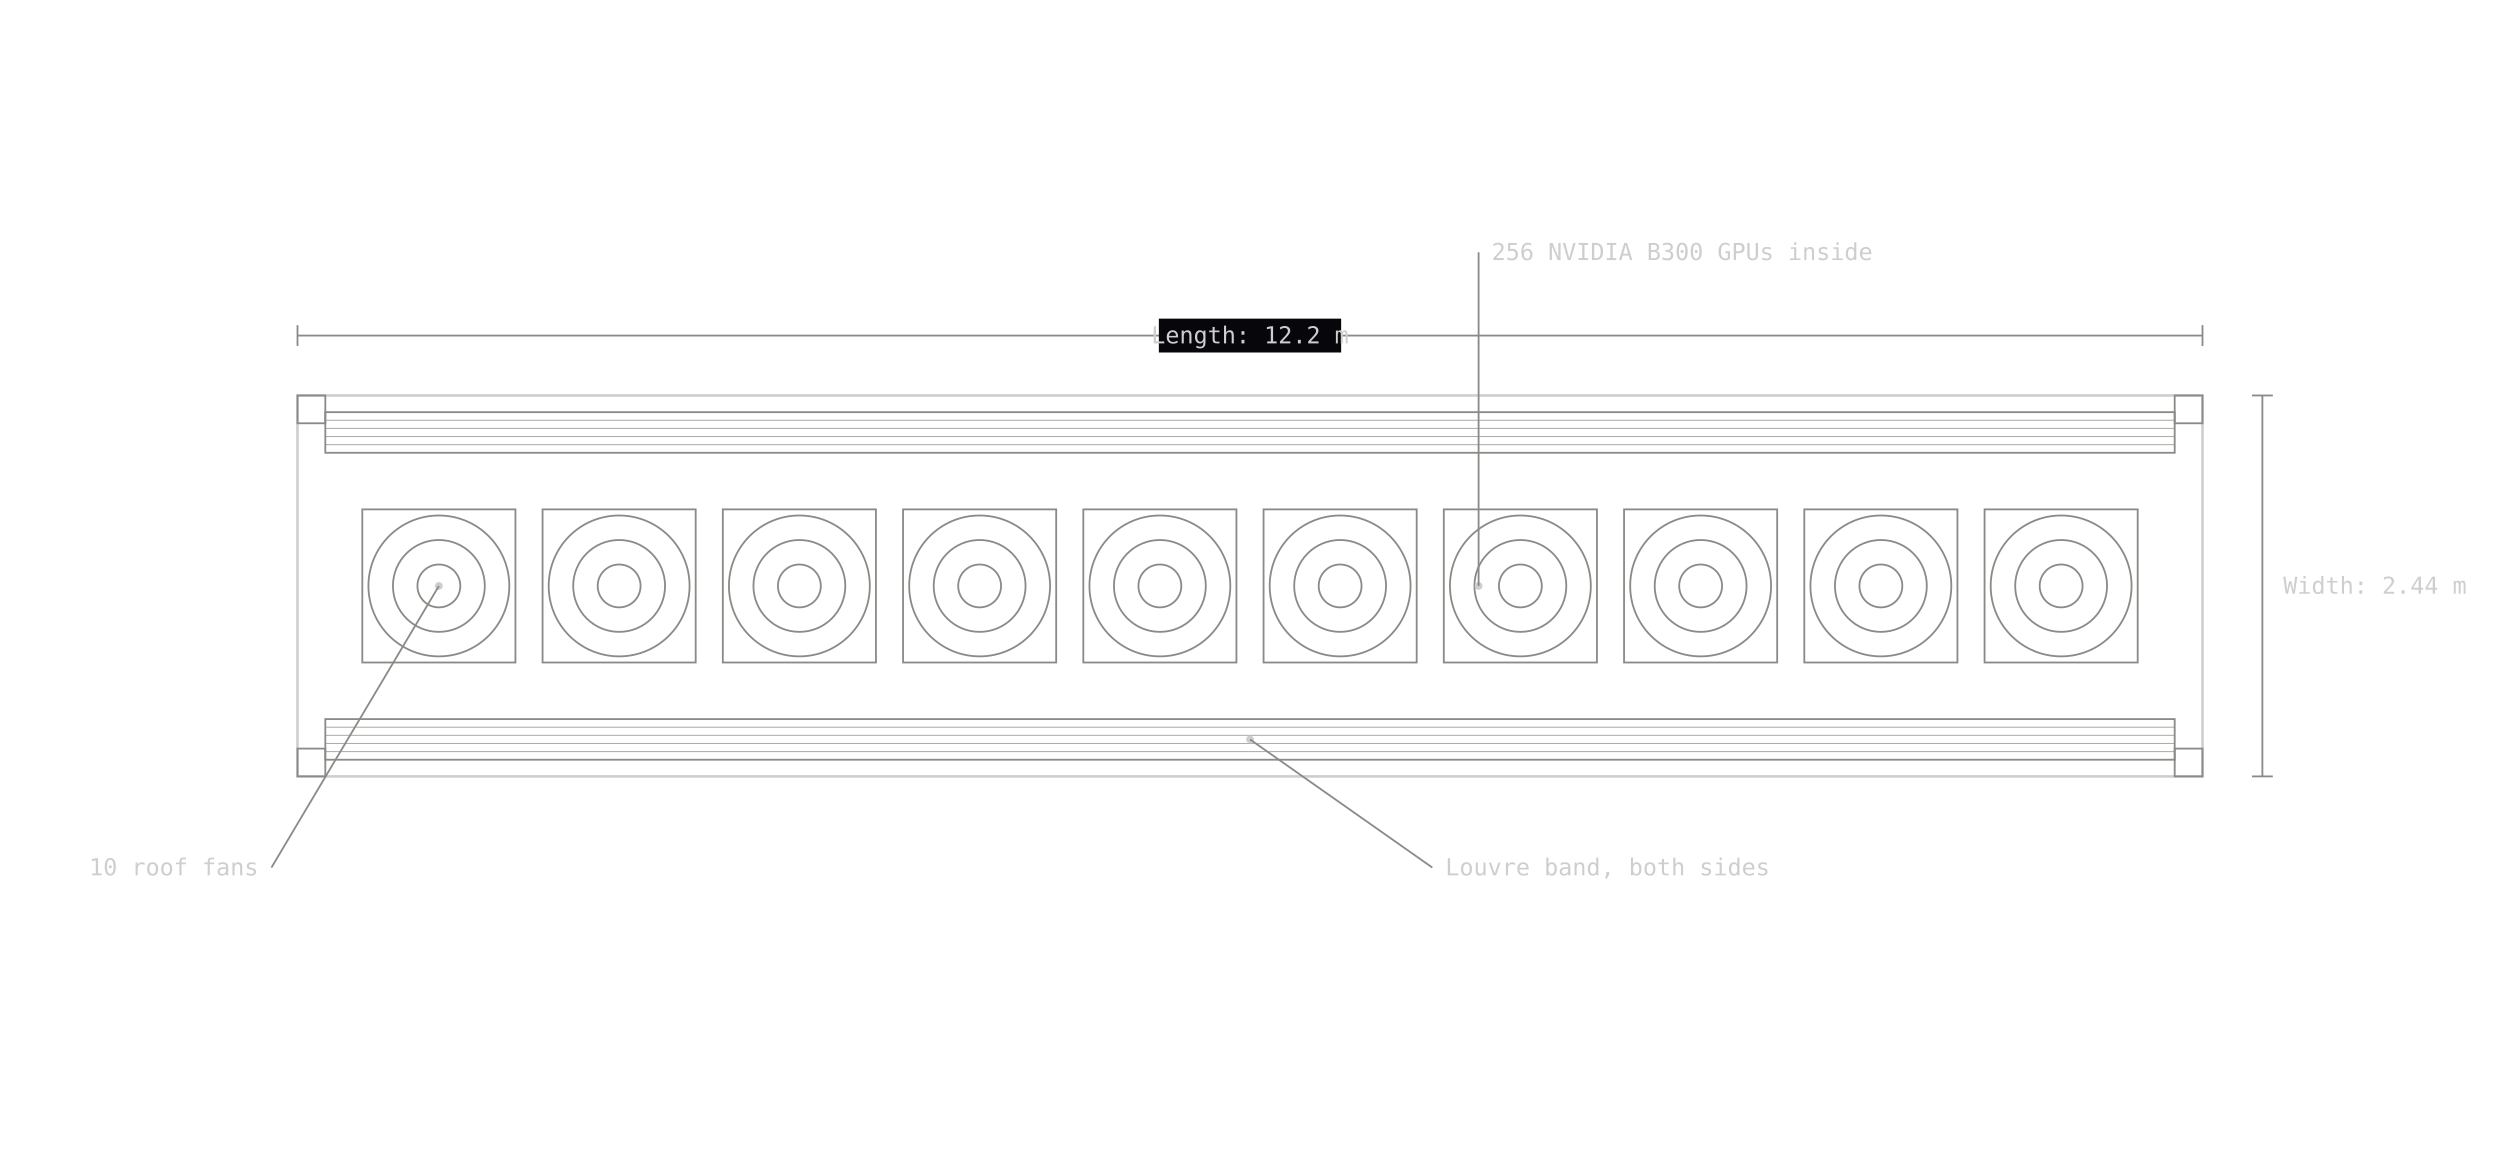
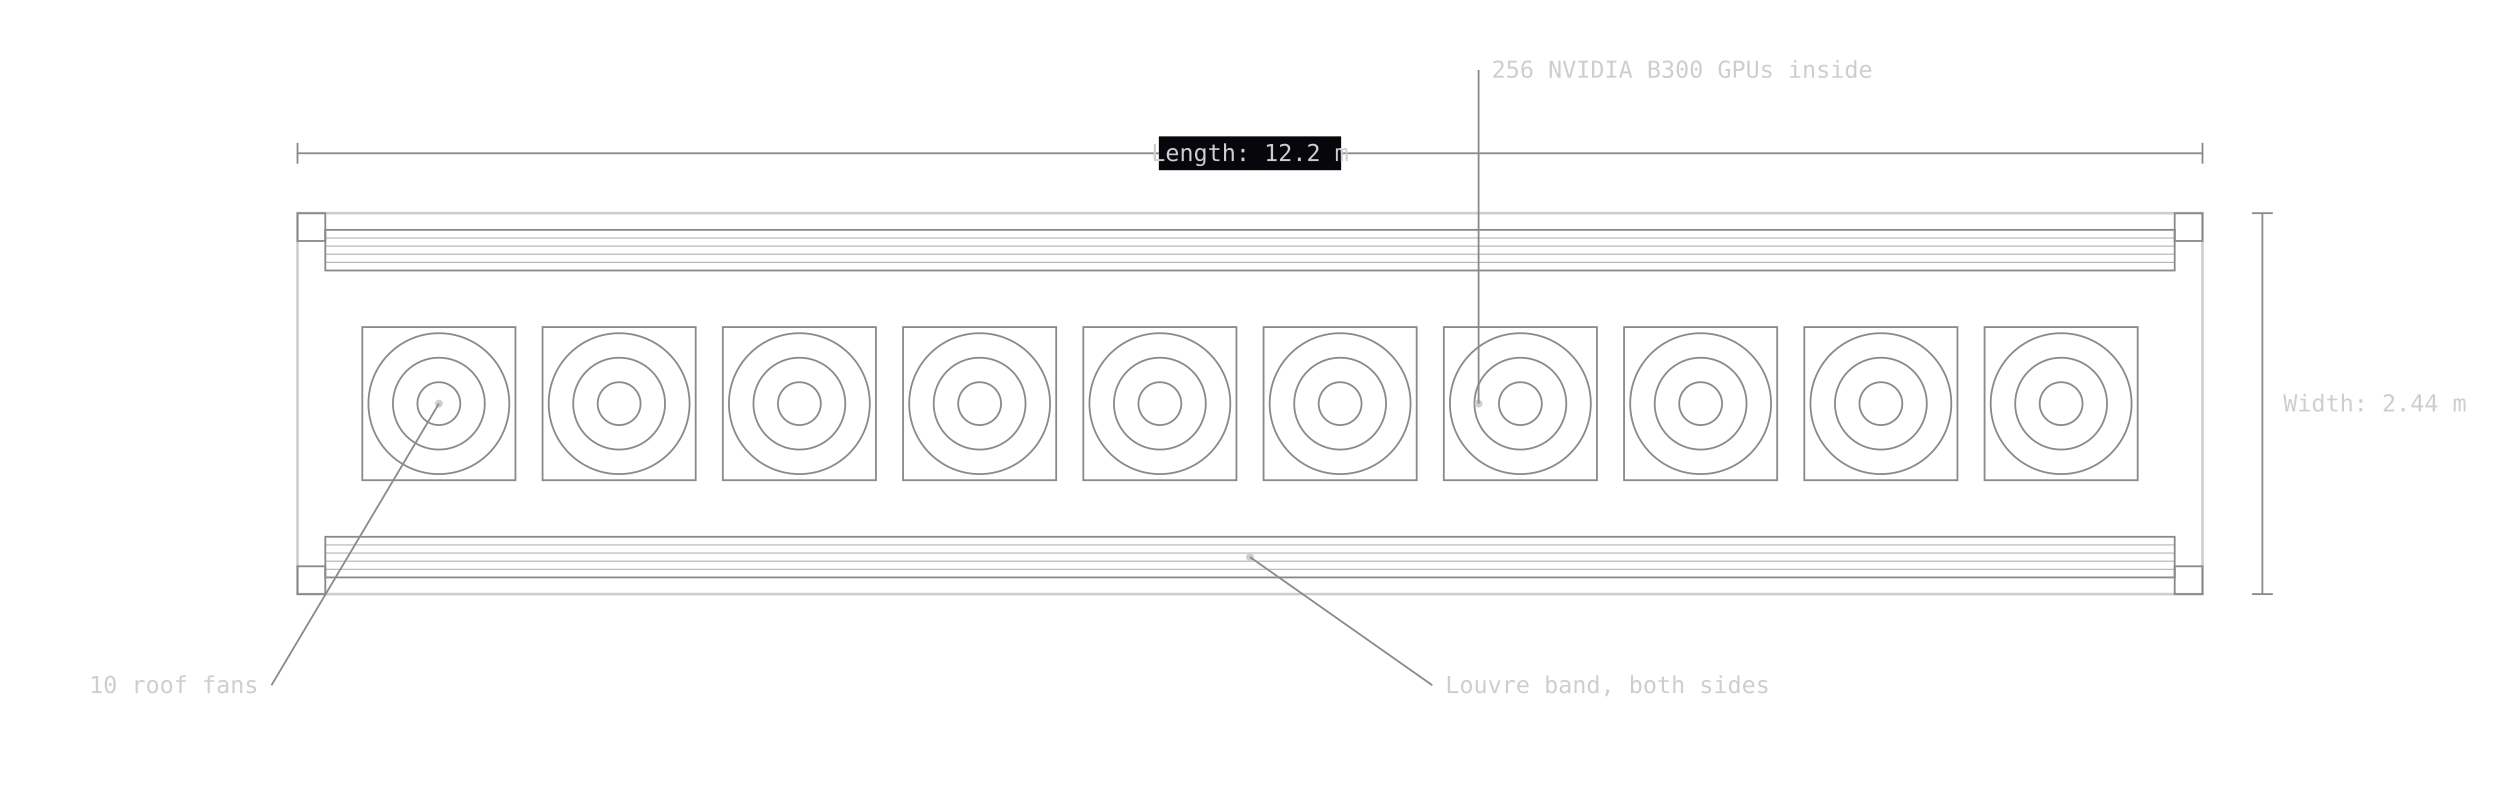
- <svg xmlns="http://www.w3.org/2000/svg" viewBox="0 0 1920 900" role="img" aria-label="Plan view of Pod 32">
-   <rect x="228.48" y="303.72" width="1463.04" height="292.56" fill="none" stroke="#CECECE" stroke-width="2" />
-   <rect x="228.48" y="303.72" width="21.36" height="21.36" fill="none" stroke="#8a8a86" stroke-width="1.4" />
-   <rect x="228.48" y="574.92" width="21.36" height="21.36" fill="none" stroke="#8a8a86" stroke-width="1.4" />
-   <rect x="1670.16" y="303.72" width="21.36" height="21.36" fill="none" stroke="#8a8a86" stroke-width="1.4" />
-   <rect x="1670.16" y="574.92" width="21.36" height="21.36" fill="none" stroke="#8a8a86" stroke-width="1.4" />
-   <rect x="249.84" y="316.536" width="1420.32" height="31.2" fill="none" stroke="#8a8a86" stroke-width="1.4" />
-   <line x1="249.84" y1="322.776" x2="1670.16" y2="322.776" stroke="#8a8a86" stroke-width="0.8" opacity="0.7" />
-   <line x1="249.84" y1="329.016" x2="1670.16" y2="329.016" stroke="#8a8a86" stroke-width="0.8" opacity="0.7" />
-   <line x1="249.84" y1="335.256" x2="1670.16" y2="335.256" stroke="#8a8a86" stroke-width="0.8" opacity="0.7" />
-   <line x1="249.84" y1="341.496" x2="1670.16" y2="341.496" stroke="#8a8a86" stroke-width="0.8" opacity="0.7" />
-   <rect x="249.84" y="552.264" width="1420.32" height="31.2" fill="none" stroke="#8a8a86" stroke-width="1.4" />
-   <line x1="249.84" y1="558.504" x2="1670.16" y2="558.504" stroke="#8a8a86" stroke-width="0.8" opacity="0.7" />
-   <line x1="249.84" y1="564.744" x2="1670.16" y2="564.744" stroke="#8a8a86" stroke-width="0.8" opacity="0.7" />
-   <line x1="249.84" y1="570.984" x2="1670.16" y2="570.984" stroke="#8a8a86" stroke-width="0.8" opacity="0.7" />
-   <line x1="249.84" y1="577.224" x2="1670.16" y2="577.224" stroke="#8a8a86" stroke-width="0.8" opacity="0.7" />
-   <rect x="278.256" y="391.2" width="117.6" height="117.6" fill="none" stroke="#8a8a86" stroke-width="1.4" />
-   <circle cx="337.056" cy="450.0" r="54.096" fill="none" stroke="#8a8a86" stroke-width="1.4" />
-   <circle cx="337.056" cy="450.0" r="35.28" fill="none" stroke="#8a8a86" stroke-width="1.4" />
-   <circle cx="337.056" cy="450.0" r="16.464" fill="none" stroke="#8a8a86" stroke-width="1.4" />
-   <rect x="416.688" y="391.2" width="117.6" height="117.6" fill="none" stroke="#8a8a86" stroke-width="1.4" />
-   <circle cx="475.488" cy="450.0" r="54.096" fill="none" stroke="#8a8a86" stroke-width="1.4" />
-   <circle cx="475.488" cy="450.0" r="35.28" fill="none" stroke="#8a8a86" stroke-width="1.4" />
-   <circle cx="475.488" cy="450.0" r="16.464" fill="none" stroke="#8a8a86" stroke-width="1.4" />
-   <rect x="555.12" y="391.2" width="117.6" height="117.6" fill="none" stroke="#8a8a86" stroke-width="1.4" />
-   <circle cx="613.92" cy="450.0" r="54.096" fill="none" stroke="#8a8a86" stroke-width="1.4" />
-   <circle cx="613.92" cy="450.0" r="35.28" fill="none" stroke="#8a8a86" stroke-width="1.4" />
-   <circle cx="613.92" cy="450.0" r="16.464" fill="none" stroke="#8a8a86" stroke-width="1.4" />
-   <rect x="693.552" y="391.2" width="117.6" height="117.6" fill="none" stroke="#8a8a86" stroke-width="1.4" />
-   <circle cx="752.352" cy="450.0" r="54.096" fill="none" stroke="#8a8a86" stroke-width="1.4" />
-   <circle cx="752.352" cy="450.0" r="35.28" fill="none" stroke="#8a8a86" stroke-width="1.4" />
-   <circle cx="752.352" cy="450.0" r="16.464" fill="none" stroke="#8a8a86" stroke-width="1.4" />
-   <rect x="831.984" y="391.2" width="117.6" height="117.6" fill="none" stroke="#8a8a86" stroke-width="1.4" />
-   <circle cx="890.784" cy="450.0" r="54.096" fill="none" stroke="#8a8a86" stroke-width="1.4" />
-   <circle cx="890.784" cy="450.0" r="35.28" fill="none" stroke="#8a8a86" stroke-width="1.4" />
-   <circle cx="890.784" cy="450.0" r="16.464" fill="none" stroke="#8a8a86" stroke-width="1.4" />
-   <rect x="970.416" y="391.2" width="117.6" height="117.6" fill="none" stroke="#8a8a86" stroke-width="1.4" />
-   <circle cx="1029.216" cy="450.0" r="54.096" fill="none" stroke="#8a8a86" stroke-width="1.4" />
-   <circle cx="1029.216" cy="450.0" r="35.28" fill="none" stroke="#8a8a86" stroke-width="1.4" />
-   <circle cx="1029.216" cy="450.0" r="16.464" fill="none" stroke="#8a8a86" stroke-width="1.4" />
-   <rect x="1108.848" y="391.2" width="117.6" height="117.6" fill="none" stroke="#8a8a86" stroke-width="1.4" />
-   <circle cx="1167.648" cy="450.0" r="54.096" fill="none" stroke="#8a8a86" stroke-width="1.4" />
-   <circle cx="1167.648" cy="450.0" r="35.28" fill="none" stroke="#8a8a86" stroke-width="1.4" />
-   <circle cx="1167.648" cy="450.0" r="16.464" fill="none" stroke="#8a8a86" stroke-width="1.4" />
-   <rect x="1247.28" y="391.2" width="117.6" height="117.6" fill="none" stroke="#8a8a86" stroke-width="1.4" />
-   <circle cx="1306.08" cy="450.0" r="54.096" fill="none" stroke="#8a8a86" stroke-width="1.4" />
-   <circle cx="1306.08" cy="450.0" r="35.28" fill="none" stroke="#8a8a86" stroke-width="1.4" />
-   <circle cx="1306.08" cy="450.0" r="16.464" fill="none" stroke="#8a8a86" stroke-width="1.4" />
-   <rect x="1385.712" y="391.2" width="117.6" height="117.6" fill="none" stroke="#8a8a86" stroke-width="1.4" />
-   <circle cx="1444.512" cy="450.0" r="54.096" fill="none" stroke="#8a8a86" stroke-width="1.4" />
-   <circle cx="1444.512" cy="450.0" r="35.28" fill="none" stroke="#8a8a86" stroke-width="1.4" />
-   <circle cx="1444.512" cy="450.0" r="16.464" fill="none" stroke="#8a8a86" stroke-width="1.4" />
-   <rect x="1524.144" y="391.2" width="117.6" height="117.6" fill="none" stroke="#8a8a86" stroke-width="1.4" />
-   <circle cx="1582.944" cy="450.0" r="54.096" fill="none" stroke="#8a8a86" stroke-width="1.4" />
-   <circle cx="1582.944" cy="450.0" r="35.28" fill="none" stroke="#8a8a86" stroke-width="1.4" />
-   <circle cx="1582.944" cy="450.0" r="16.464" fill="none" stroke="#8a8a86" stroke-width="1.4" />
-   <line x1="228.48" y1="257.72" x2="1691.52" y2="257.72" stroke="#8a8a86" stroke-width="1.4" />
-   <line x1="228.48" y1="249.72" x2="228.48" y2="265.72" stroke="#8a8a86" stroke-width="1.4" />
-   <line x1="1691.52" y1="249.72" x2="1691.52" y2="265.72" stroke="#8a8a86" stroke-width="1.4" />
-   <rect x="890.0" y="244.72" width="140" height="26" fill="#07070b" />
-   <text x="960.0" y="263.72" text-anchor="middle" font-family="SF Mono,JetBrains Mono,Menlo,Consolas,monospace" font-size="18" fill="#CECECE">Length: 12.2 m</text>
-   <line x1="1737.52" y1="303.72" x2="1737.52" y2="596.28" stroke="#8a8a86" stroke-width="1.4" />
-   <line x1="1729.52" y1="303.72" x2="1745.52" y2="303.72" stroke="#8a8a86" stroke-width="1.4" />
-   <line x1="1729.52" y1="596.28" x2="1745.52" y2="596.28" stroke="#8a8a86" stroke-width="1.4" />
-   <text x="1753.52" y="456.0" font-family="SF Mono,JetBrains Mono,Menlo,Consolas,monospace" font-size="18" fill="#CECECE">Width: 2.44 m</text>
-   <circle cx="337.056" cy="450.0" r="3" fill="#CECECE" />
-   <line x1="337.056" y1="450.0" x2="208.48" y2="666.28" stroke="#8a8a86" stroke-width="1.4" />
-   <text x="198.48" y="672.28" text-anchor="end" font-family="SF Mono,JetBrains Mono,Menlo,Consolas,monospace" font-size="18" fill="#CECECE">10 roof fans</text>
-   <circle cx="960.0" cy="567.864" r="3" fill="#CECECE" />
-   <line x1="960.0" y1="567.864" x2="1100.0" y2="666.28" stroke="#8a8a86" stroke-width="1.4" />
-   <text x="1110.0" y="672.28" text-anchor="start" font-family="SF Mono,JetBrains Mono,Menlo,Consolas,monospace" font-size="18" fill="#CECECE">Louvre band, both sides</text>
-   <circle cx="1135.565" cy="450.0" r="3" fill="#CECECE" />
-   <line x1="1135.565" y1="450.0" x2="1135.565" y2="193.72" stroke="#8a8a86" stroke-width="1.4" />
-   <text x="1145.565" y="199.72" text-anchor="start" font-family="SF Mono,JetBrains Mono,Menlo,Consolas,monospace" font-size="18" fill="#CECECE">256 NVIDIA B300 GPUs inside</text>
+ <svg xmlns="http://www.w3.org/2000/svg" viewBox="0 0 1920 620" role="img" aria-label="Plan view of Pod 32">
+   <g transform="translate(0,-140)">
+     <rect x="228.48" y="303.72" width="1463.04" height="292.56" fill="none" stroke="#CECECE" stroke-width="2" />
+     <rect x="228.48" y="303.72" width="21.36" height="21.36" fill="none" stroke="#8a8a86" stroke-width="1.4" />
+     <rect x="228.48" y="574.92" width="21.36" height="21.36" fill="none" stroke="#8a8a86" stroke-width="1.4" />
+     <rect x="1670.16" y="303.72" width="21.36" height="21.36" fill="none" stroke="#8a8a86" stroke-width="1.4" />
+     <rect x="1670.16" y="574.92" width="21.36" height="21.36" fill="none" stroke="#8a8a86" stroke-width="1.4" />
+     <rect x="249.84" y="316.536" width="1420.32" height="31.2" fill="none" stroke="#8a8a86" stroke-width="1.4" />
+     <line x1="249.84" y1="322.776" x2="1670.16" y2="322.776" stroke="#8a8a86" stroke-width="0.8" opacity="0.7" />
+     <line x1="249.84" y1="329.016" x2="1670.16" y2="329.016" stroke="#8a8a86" stroke-width="0.8" opacity="0.7" />
+     <line x1="249.84" y1="335.256" x2="1670.16" y2="335.256" stroke="#8a8a86" stroke-width="0.8" opacity="0.7" />
+     <line x1="249.84" y1="341.496" x2="1670.16" y2="341.496" stroke="#8a8a86" stroke-width="0.8" opacity="0.7" />
+     <rect x="249.84" y="552.264" width="1420.32" height="31.2" fill="none" stroke="#8a8a86" stroke-width="1.4" />
+     <line x1="249.84" y1="558.504" x2="1670.16" y2="558.504" stroke="#8a8a86" stroke-width="0.8" opacity="0.7" />
+     <line x1="249.84" y1="564.744" x2="1670.16" y2="564.744" stroke="#8a8a86" stroke-width="0.8" opacity="0.7" />
+     <line x1="249.84" y1="570.984" x2="1670.16" y2="570.984" stroke="#8a8a86" stroke-width="0.8" opacity="0.7" />
+     <line x1="249.84" y1="577.224" x2="1670.16" y2="577.224" stroke="#8a8a86" stroke-width="0.8" opacity="0.7" />
+     <rect x="278.256" y="391.2" width="117.6" height="117.6" fill="none" stroke="#8a8a86" stroke-width="1.4" />
+     <circle cx="337.056" cy="450.0" r="54.096" fill="none" stroke="#8a8a86" stroke-width="1.4" />
+     <circle cx="337.056" cy="450.0" r="35.28" fill="none" stroke="#8a8a86" stroke-width="1.4" />
+     <circle cx="337.056" cy="450.0" r="16.464" fill="none" stroke="#8a8a86" stroke-width="1.4" />
+     <rect x="416.688" y="391.2" width="117.6" height="117.6" fill="none" stroke="#8a8a86" stroke-width="1.4" />
+     <circle cx="475.488" cy="450.0" r="54.096" fill="none" stroke="#8a8a86" stroke-width="1.4" />
+     <circle cx="475.488" cy="450.0" r="35.28" fill="none" stroke="#8a8a86" stroke-width="1.4" />
+     <circle cx="475.488" cy="450.0" r="16.464" fill="none" stroke="#8a8a86" stroke-width="1.4" />
+     <rect x="555.12" y="391.2" width="117.6" height="117.6" fill="none" stroke="#8a8a86" stroke-width="1.4" />
+     <circle cx="613.92" cy="450.0" r="54.096" fill="none" stroke="#8a8a86" stroke-width="1.4" />
+     <circle cx="613.92" cy="450.0" r="35.28" fill="none" stroke="#8a8a86" stroke-width="1.4" />
+     <circle cx="613.92" cy="450.0" r="16.464" fill="none" stroke="#8a8a86" stroke-width="1.4" />
+     <rect x="693.552" y="391.2" width="117.6" height="117.6" fill="none" stroke="#8a8a86" stroke-width="1.4" />
+     <circle cx="752.352" cy="450.0" r="54.096" fill="none" stroke="#8a8a86" stroke-width="1.4" />
+     <circle cx="752.352" cy="450.0" r="35.28" fill="none" stroke="#8a8a86" stroke-width="1.4" />
+     <circle cx="752.352" cy="450.0" r="16.464" fill="none" stroke="#8a8a86" stroke-width="1.4" />
+     <rect x="831.984" y="391.2" width="117.6" height="117.6" fill="none" stroke="#8a8a86" stroke-width="1.4" />
+     <circle cx="890.784" cy="450.0" r="54.096" fill="none" stroke="#8a8a86" stroke-width="1.4" />
+     <circle cx="890.784" cy="450.0" r="35.28" fill="none" stroke="#8a8a86" stroke-width="1.4" />
+     <circle cx="890.784" cy="450.0" r="16.464" fill="none" stroke="#8a8a86" stroke-width="1.4" />
+     <rect x="970.416" y="391.2" width="117.6" height="117.6" fill="none" stroke="#8a8a86" stroke-width="1.4" />
+     <circle cx="1029.216" cy="450.0" r="54.096" fill="none" stroke="#8a8a86" stroke-width="1.4" />
+     <circle cx="1029.216" cy="450.0" r="35.28" fill="none" stroke="#8a8a86" stroke-width="1.4" />
+     <circle cx="1029.216" cy="450.0" r="16.464" fill="none" stroke="#8a8a86" stroke-width="1.4" />
+     <rect x="1108.848" y="391.2" width="117.6" height="117.6" fill="none" stroke="#8a8a86" stroke-width="1.4" />
+     <circle cx="1167.648" cy="450.0" r="54.096" fill="none" stroke="#8a8a86" stroke-width="1.4" />
+     <circle cx="1167.648" cy="450.0" r="35.28" fill="none" stroke="#8a8a86" stroke-width="1.4" />
+     <circle cx="1167.648" cy="450.0" r="16.464" fill="none" stroke="#8a8a86" stroke-width="1.4" />
+     <rect x="1247.28" y="391.2" width="117.6" height="117.6" fill="none" stroke="#8a8a86" stroke-width="1.4" />
+     <circle cx="1306.08" cy="450.0" r="54.096" fill="none" stroke="#8a8a86" stroke-width="1.4" />
+     <circle cx="1306.08" cy="450.0" r="35.28" fill="none" stroke="#8a8a86" stroke-width="1.4" />
+     <circle cx="1306.08" cy="450.0" r="16.464" fill="none" stroke="#8a8a86" stroke-width="1.4" />
+     <rect x="1385.712" y="391.2" width="117.6" height="117.6" fill="none" stroke="#8a8a86" stroke-width="1.4" />
+     <circle cx="1444.512" cy="450.0" r="54.096" fill="none" stroke="#8a8a86" stroke-width="1.4" />
+     <circle cx="1444.512" cy="450.0" r="35.28" fill="none" stroke="#8a8a86" stroke-width="1.4" />
+     <circle cx="1444.512" cy="450.0" r="16.464" fill="none" stroke="#8a8a86" stroke-width="1.4" />
+     <rect x="1524.144" y="391.2" width="117.6" height="117.6" fill="none" stroke="#8a8a86" stroke-width="1.4" />
+     <circle cx="1582.944" cy="450.0" r="54.096" fill="none" stroke="#8a8a86" stroke-width="1.4" />
+     <circle cx="1582.944" cy="450.0" r="35.28" fill="none" stroke="#8a8a86" stroke-width="1.4" />
+     <circle cx="1582.944" cy="450.0" r="16.464" fill="none" stroke="#8a8a86" stroke-width="1.4" />
+     <line x1="228.48" y1="257.72" x2="1691.52" y2="257.72" stroke="#8a8a86" stroke-width="1.4" />
+     <line x1="228.48" y1="249.72" x2="228.48" y2="265.72" stroke="#8a8a86" stroke-width="1.4" />
+     <line x1="1691.52" y1="249.72" x2="1691.52" y2="265.72" stroke="#8a8a86" stroke-width="1.4" />
+     <rect x="890.0" y="244.72" width="140" height="26" fill="#07070b" />
+     <text x="960.0" y="263.72" text-anchor="middle" font-family="SF Mono,JetBrains Mono,Menlo,Consolas,monospace" font-size="18" fill="#CECECE">Length: 12.2 m</text>
+     <line x1="1737.52" y1="303.72" x2="1737.52" y2="596.28" stroke="#8a8a86" stroke-width="1.4" />
+     <line x1="1729.52" y1="303.72" x2="1745.52" y2="303.72" stroke="#8a8a86" stroke-width="1.4" />
+     <line x1="1729.52" y1="596.28" x2="1745.52" y2="596.28" stroke="#8a8a86" stroke-width="1.4" />
+     <text x="1753.52" y="456.0" font-family="SF Mono,JetBrains Mono,Menlo,Consolas,monospace" font-size="18" fill="#CECECE">Width: 2.44 m</text>
+     <circle cx="337.056" cy="450.0" r="3" fill="#CECECE" />
+     <line x1="337.056" y1="450.0" x2="208.48" y2="666.28" stroke="#8a8a86" stroke-width="1.4" />
+     <text x="198.48" y="672.28" text-anchor="end" font-family="SF Mono,JetBrains Mono,Menlo,Consolas,monospace" font-size="18" fill="#CECECE">10 roof fans</text>
+     <circle cx="960.0" cy="567.864" r="3" fill="#CECECE" />
+     <line x1="960.0" y1="567.864" x2="1100.0" y2="666.28" stroke="#8a8a86" stroke-width="1.4" />
+     <text x="1110.0" y="672.28" text-anchor="start" font-family="SF Mono,JetBrains Mono,Menlo,Consolas,monospace" font-size="18" fill="#CECECE">Louvre band, both sides</text>
+     <circle cx="1135.565" cy="450.0" r="3" fill="#CECECE" />
+     <line x1="1135.565" y1="450.0" x2="1135.565" y2="193.72" stroke="#8a8a86" stroke-width="1.4" />
+     <text x="1145.565" y="199.72" text-anchor="start" font-family="SF Mono,JetBrains Mono,Menlo,Consolas,monospace" font-size="18" fill="#CECECE">256 NVIDIA B300 GPUs inside</text>
+   </g>
</svg>
